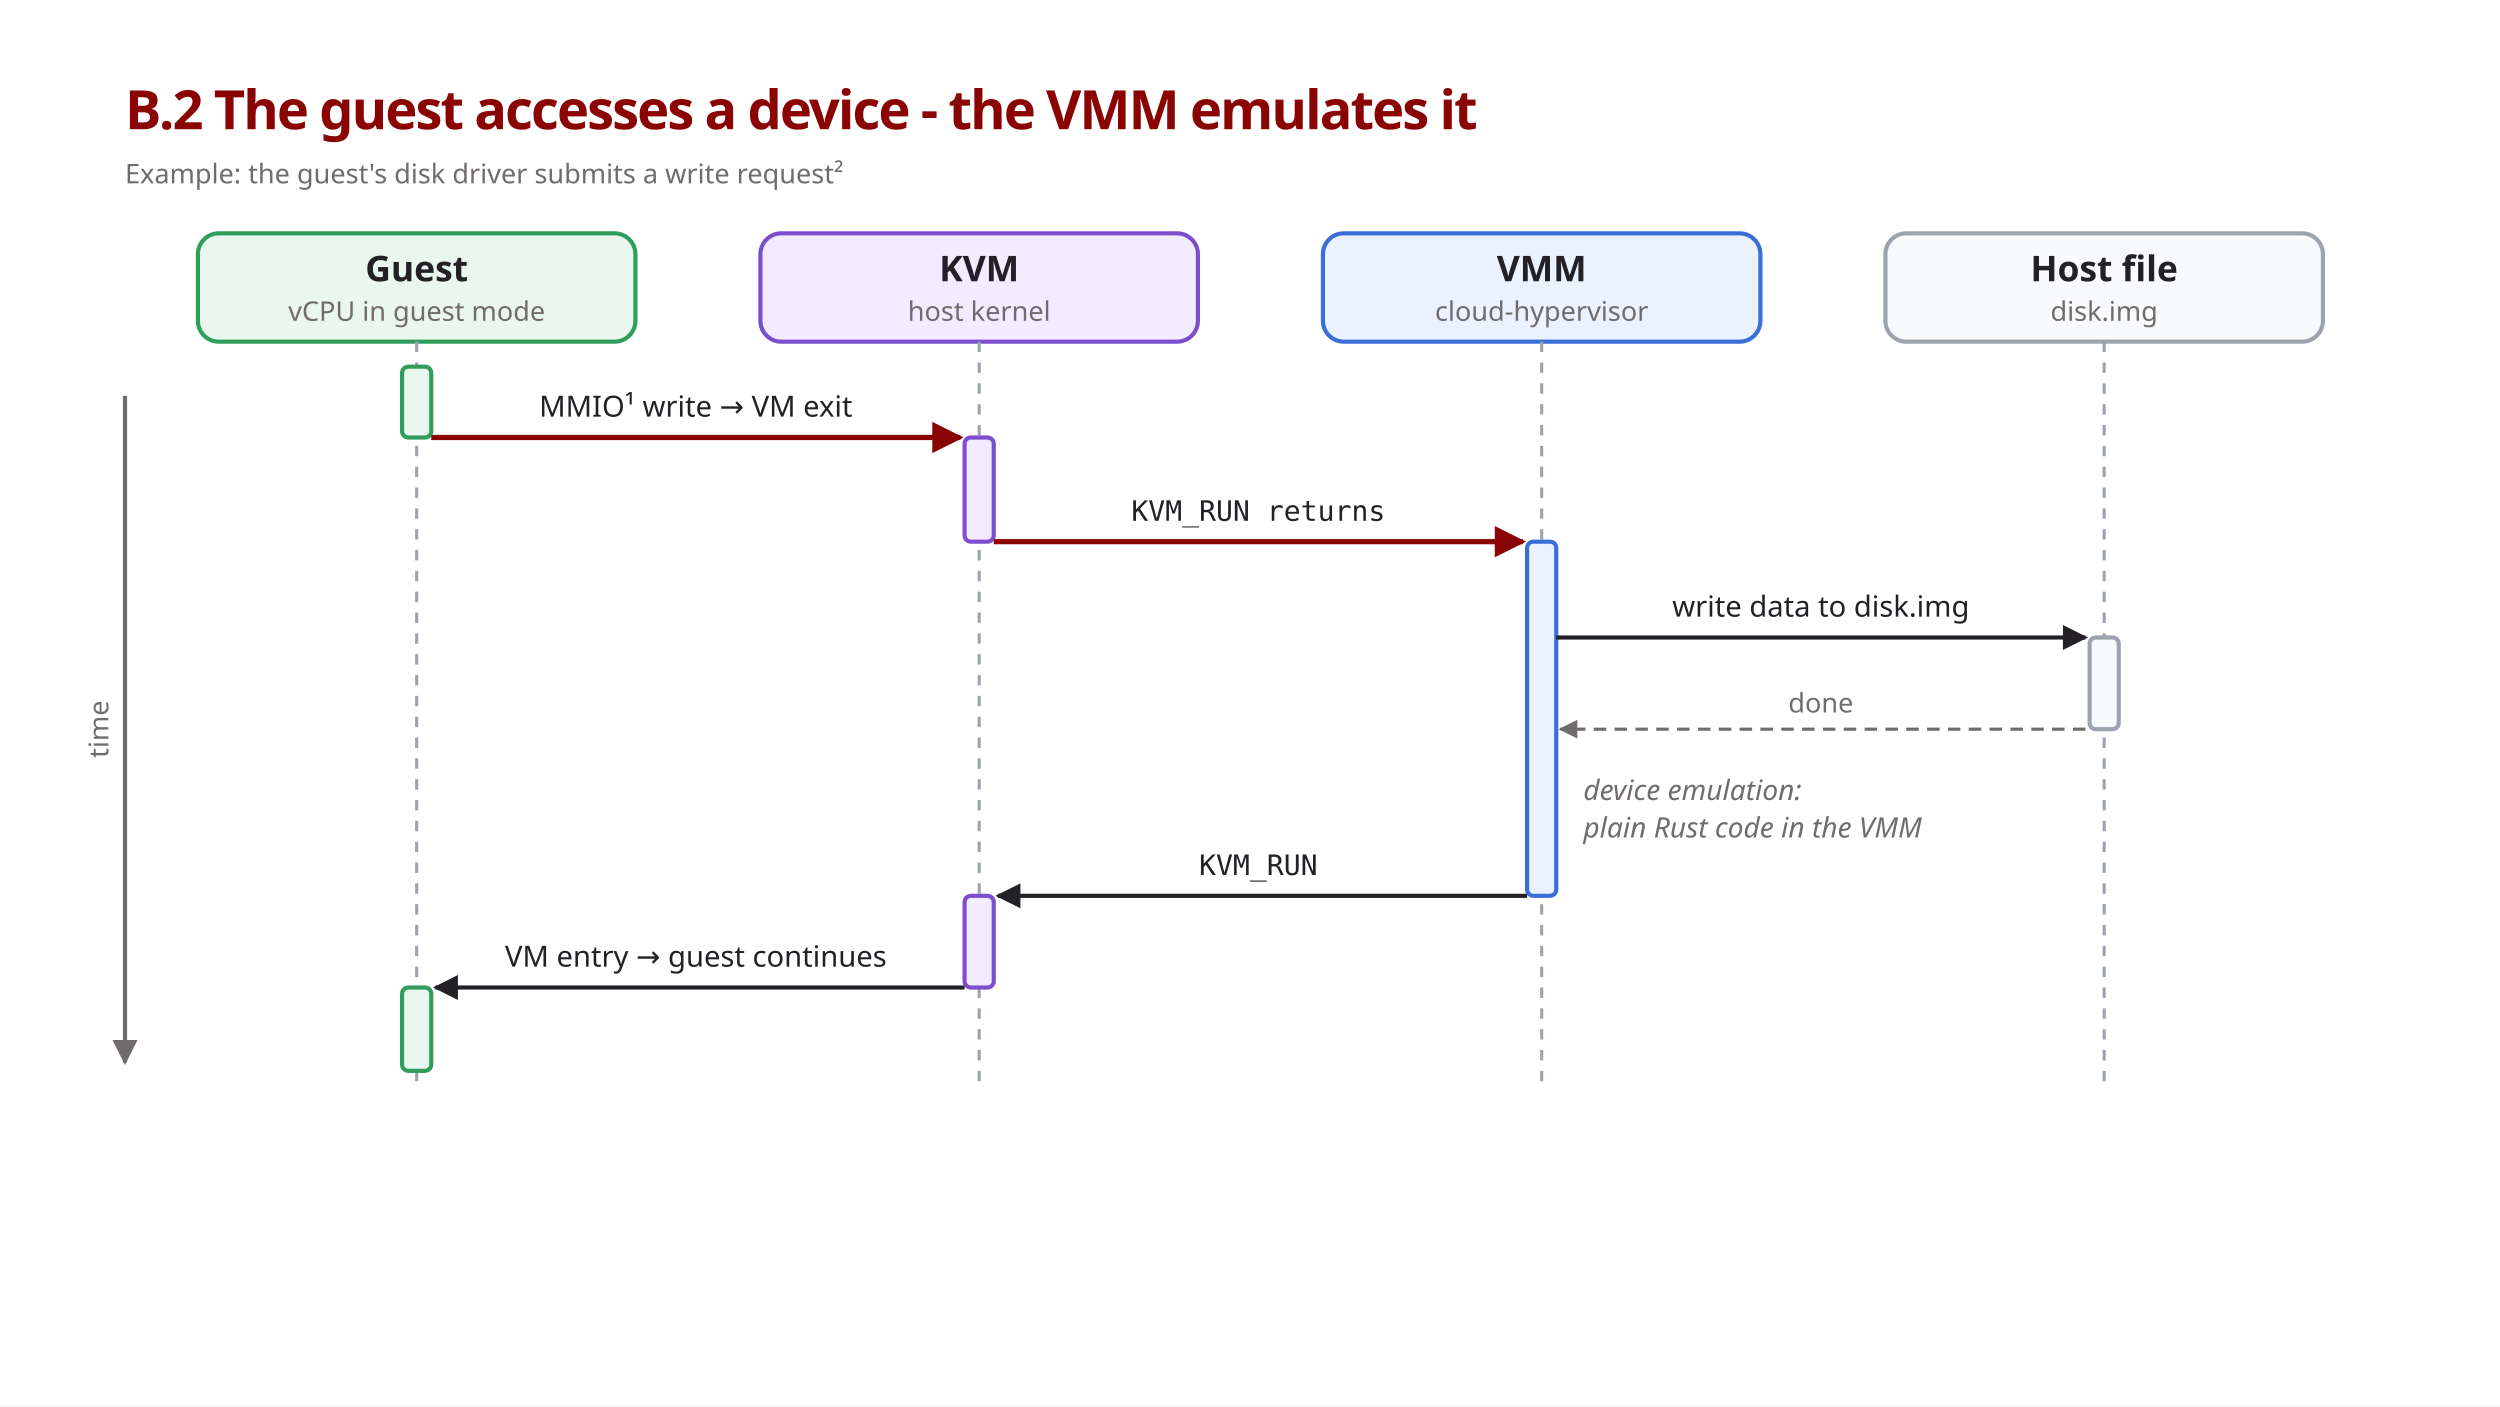
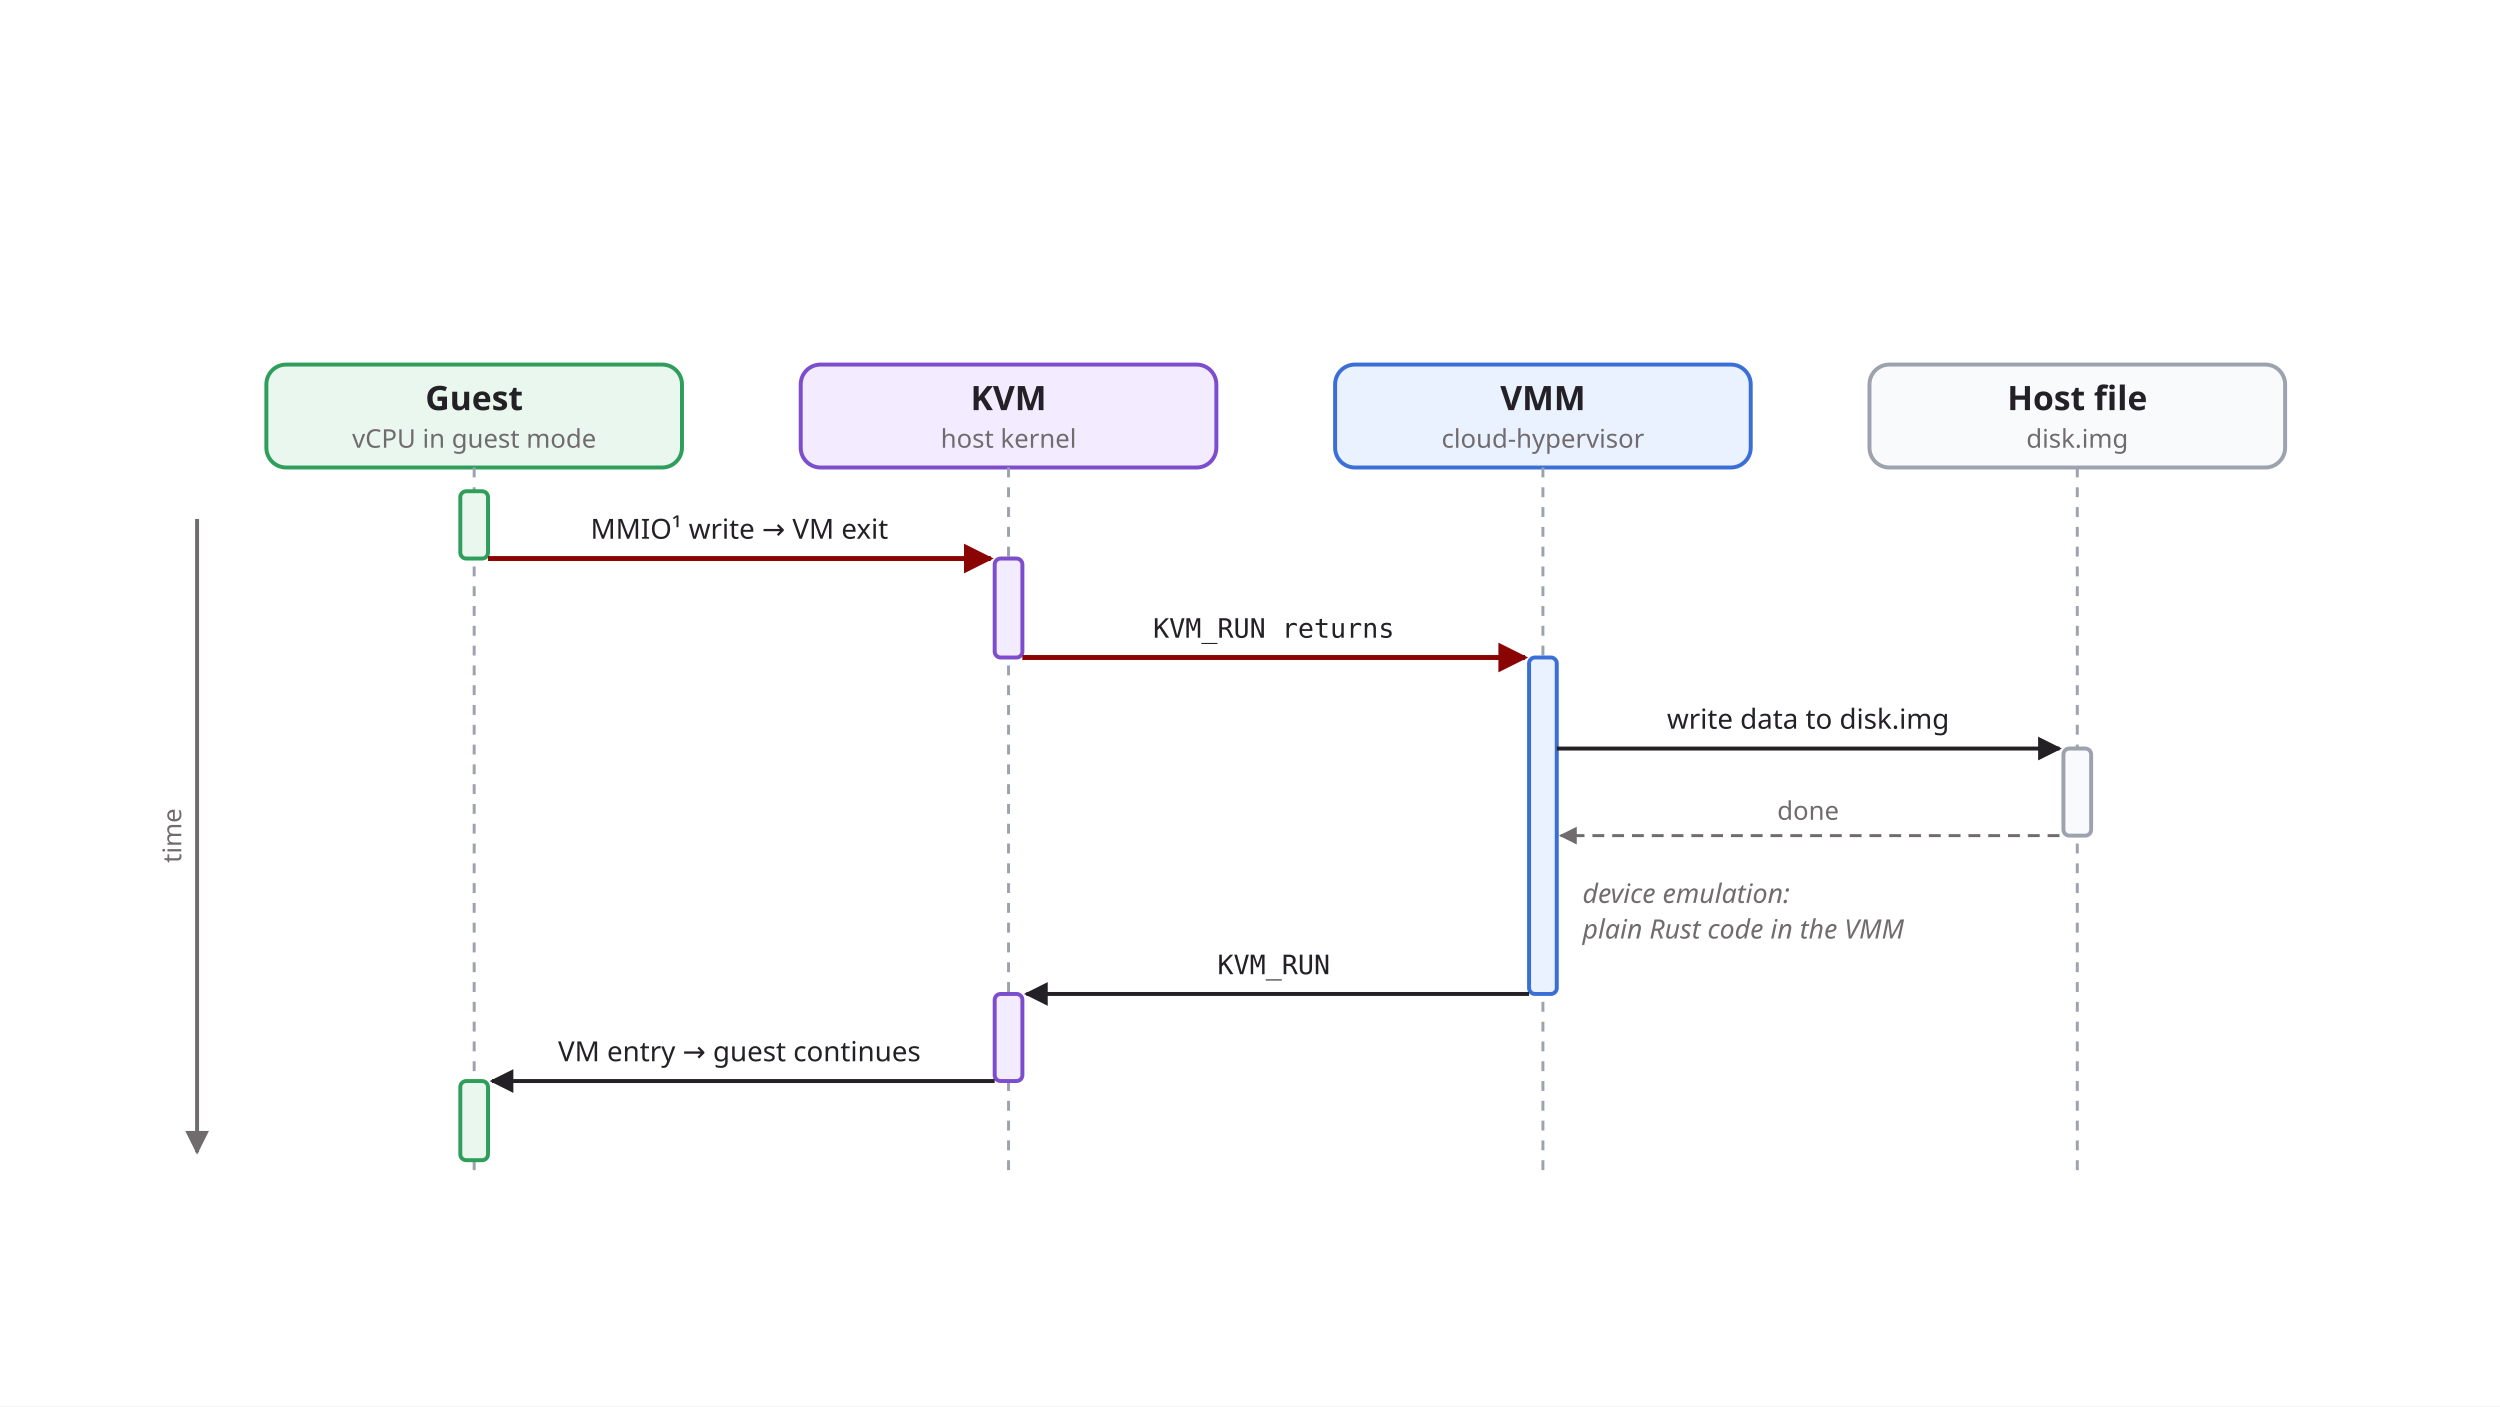
<svg xmlns="http://www.w3.org/2000/svg" viewBox="0 0 1200 675" font-family="'IBM Plex Sans', sans-serif">
  <style>
-     .title { font-size: 26px; font-weight: 600; fill: #8a0404; letter-spacing: -0.035em; }
    .h     { font-size: 17px; font-weight: 600; fill: #242126; }
    .sub   { font-size: 13px; fill: #706b6d; }
    .msg   { font-size: 14px; fill: #242126; }
    .mono  { font-family: 'Source Code Pro', monospace; font-size: 13.5px; fill: #242126; }
    .hint  { font-size: 13.5px; fill: #706b6d; font-style: italic; }

    .vm    { fill: #e9f7ef; stroke: #2f9e5b; stroke-width: 2; }
    .ch    { fill: #eaf1ff; stroke: #3b6fd8; stroke-width: 2; }
    .kvm   { fill: #f3ebff; stroke: #7c4dcc; stroke-width: 2; }
    .host  { fill: #f9fafb; stroke: #9ca3af; stroke-width: 2; }
    .life  { stroke: #9ca3af; stroke-width: 1.5; stroke-dasharray: 5 5; }
    .call  { stroke: #242126; stroke-width: 2; fill: none; marker-end: url(#arrow); }
    .trap  { stroke: #8a0404; stroke-width: 2.5; fill: none; marker-end: url(#arrow-red); }
    .ret   { stroke: #706b6d; stroke-width: 1.5; fill: none; stroke-dasharray: 6 4; marker-end: url(#arrow-grey); }
    .axis  { stroke: #706b6d; stroke-width: 2; marker-end: url(#arrow-grey); }
  </style>
  <defs>
    <marker id="arrow" viewBox="0 0 10 10" refX="9" refY="5" markerWidth="6" markerHeight="6" orient="auto">
      <path d="M0,0 L10,5 L0,10 z" fill="#242126" />
    </marker>
    <marker id="arrow-red" viewBox="0 0 10 10" refX="9" refY="5" markerWidth="6" markerHeight="6" orient="auto">
      <path d="M0,0 L10,5 L0,10 z" fill="#8a0404" />
    </marker>
    <marker id="arrow-grey" viewBox="0 0 10 10" refX="9" refY="5" markerWidth="6" markerHeight="6" orient="auto">
      <path d="M0,0 L10,5 L0,10 z" fill="#706b6d" />
    </marker>
  </defs>
  <rect width="1200" height="675" fill="#ffffff" />
-   <text class="title" x="60" y="62">B.2 The guest accesses a device - the VMM emulates it</text>
-   <text class="sub" x="60" y="88" font-size="15">Example: the guest's disk driver submits a write request²</text>
-   <rect class="vm" x="95" y="112" width="210" height="52" rx="10" />
-   <text class="h" x="200" y="135" text-anchor="middle">Guest</text>
-   <text class="sub" x="200" y="154" text-anchor="middle">vCPU in guest mode</text>
-   <rect class="kvm" x="365" y="112" width="210" height="52" rx="10" />
-   <text class="h" x="470" y="135" text-anchor="middle">KVM</text>
-   <text class="sub" x="470" y="154" text-anchor="middle">host kernel</text>
-   <rect class="ch" x="635" y="112" width="210" height="52" rx="10" />
-   <text class="h" x="740" y="135" text-anchor="middle">VMM</text>
-   <text class="sub" x="740" y="154" text-anchor="middle">cloud-hypervisor</text>
-   <rect class="host" x="905" y="112" width="210" height="52" rx="10" />
-   <text class="h" x="1010" y="135" text-anchor="middle">Host file</text>
-   <text class="sub" x="1010" y="154" text-anchor="middle">disk.img</text>
-   <line class="life" x1="200" y1="164" x2="200" y2="520" />
-   <line class="life" x1="470" y1="164" x2="470" y2="520" />
-   <line class="life" x1="740" y1="164" x2="740" y2="520" />
-   <line class="life" x1="1010" y1="164" x2="1010" y2="520" />
-   <rect class="vm" x="193" y="176" width="14" height="34" rx="3" />
-   <rect class="kvm" x="463" y="210" width="14" height="50" rx="3" />
-   <rect class="ch" x="733" y="260" width="14" height="170" rx="3" />
-   <rect class="host" x="1003" y="306" width="14" height="44" rx="3" />
-   <rect class="kvm" x="463" y="430" width="14" height="44" rx="3" />
-   <rect class="vm" x="193" y="474" width="14" height="40" rx="3" />
-   <line class="trap" x1="207" y1="210" x2="461" y2="210" />
-   <text class="msg" x="334" y="200" text-anchor="middle">MMIO¹ write → VM exit</text>
-   <line class="trap" x1="477" y1="260" x2="731" y2="260" />
-   <text class="mono" x="604" y="250" text-anchor="middle">KVM_RUN returns</text>
-   <line class="call" x1="747" y1="306" x2="1001" y2="306" />
-   <text class="msg" x="874" y="296" text-anchor="middle">write data to disk.img</text>
-   <line class="ret" x1="1001" y1="350" x2="749" y2="350" />
-   <text class="sub" x="874" y="342" text-anchor="middle">done</text>
-   <text class="hint" x="760" y="384">device emulation:</text>
-   <text class="hint" x="760" y="402">plain Rust code in the VMM</text>
-   <line class="call" x1="733" y1="430" x2="479" y2="430" />
-   <text class="mono" x="604" y="420" text-anchor="middle">KVM_RUN</text>
-   <line class="call" x1="463" y1="474" x2="209" y2="474" />
-   <text class="msg" x="334" y="464" text-anchor="middle">VM entry → guest continues</text>
-   <line class="axis" x1="60" y1="190" x2="60" y2="510" />
-   <text class="sub" x="52" y="350" text-anchor="middle" transform="rotate(-90 52 350)">time</text>
+   <g transform="translate(37.6 68.6) scale(0.95)">
+     <rect class="vm" x="95" y="112" width="210" height="52" rx="10" />
+     <text class="h" x="200" y="135" text-anchor="middle">Guest</text>
+     <text class="sub" x="200" y="154" text-anchor="middle">vCPU in guest mode</text>
+     <rect class="kvm" x="365" y="112" width="210" height="52" rx="10" />
+     <text class="h" x="470" y="135" text-anchor="middle">KVM</text>
+     <text class="sub" x="470" y="154" text-anchor="middle">host kernel</text>
+     <rect class="ch" x="635" y="112" width="210" height="52" rx="10" />
+     <text class="h" x="740" y="135" text-anchor="middle">VMM</text>
+     <text class="sub" x="740" y="154" text-anchor="middle">cloud-hypervisor</text>
+     <rect class="host" x="905" y="112" width="210" height="52" rx="10" />
+     <text class="h" x="1010" y="135" text-anchor="middle">Host file</text>
+     <text class="sub" x="1010" y="154" text-anchor="middle">disk.img</text>
+     <line class="life" x1="200" y1="164" x2="200" y2="520" />
+     <line class="life" x1="470" y1="164" x2="470" y2="520" />
+     <line class="life" x1="740" y1="164" x2="740" y2="520" />
+     <line class="life" x1="1010" y1="164" x2="1010" y2="520" />
+     <rect class="vm" x="193" y="176" width="14" height="34" rx="3" />
+     <rect class="kvm" x="463" y="210" width="14" height="50" rx="3" />
+     <rect class="ch" x="733" y="260" width="14" height="170" rx="3" />
+     <rect class="host" x="1003" y="306" width="14" height="44" rx="3" />
+     <rect class="kvm" x="463" y="430" width="14" height="44" rx="3" />
+     <rect class="vm" x="193" y="474" width="14" height="40" rx="3" />
+     <line class="trap" x1="207" y1="210" x2="461" y2="210" />
+     <text class="msg" x="334" y="200" text-anchor="middle">MMIO¹ write → VM exit</text>
+     <line class="trap" x1="477" y1="260" x2="731" y2="260" />
+     <text class="mono" x="604" y="250" text-anchor="middle">KVM_RUN returns</text>
+     <line class="call" x1="747" y1="306" x2="1001" y2="306" />
+     <text class="msg" x="874" y="296" text-anchor="middle">write data to disk.img</text>
+     <line class="ret" x1="1001" y1="350" x2="749" y2="350" />
+     <text class="sub" x="874" y="342" text-anchor="middle">done</text>
+     <text class="hint" x="760" y="384">device emulation:</text>
+     <text class="hint" x="760" y="402">plain Rust code in the VMM</text>
+     <line class="call" x1="733" y1="430" x2="479" y2="430" />
+     <text class="mono" x="604" y="420" text-anchor="middle">KVM_RUN</text>
+     <line class="call" x1="463" y1="474" x2="209" y2="474" />
+     <text class="msg" x="334" y="464" text-anchor="middle">VM entry → guest continues</text>
+     <line class="axis" x1="60" y1="190" x2="60" y2="510" />
+     <text class="sub" x="52" y="350" text-anchor="middle" transform="rotate(-90 52 350)">time</text>
+   </g>
</svg>
